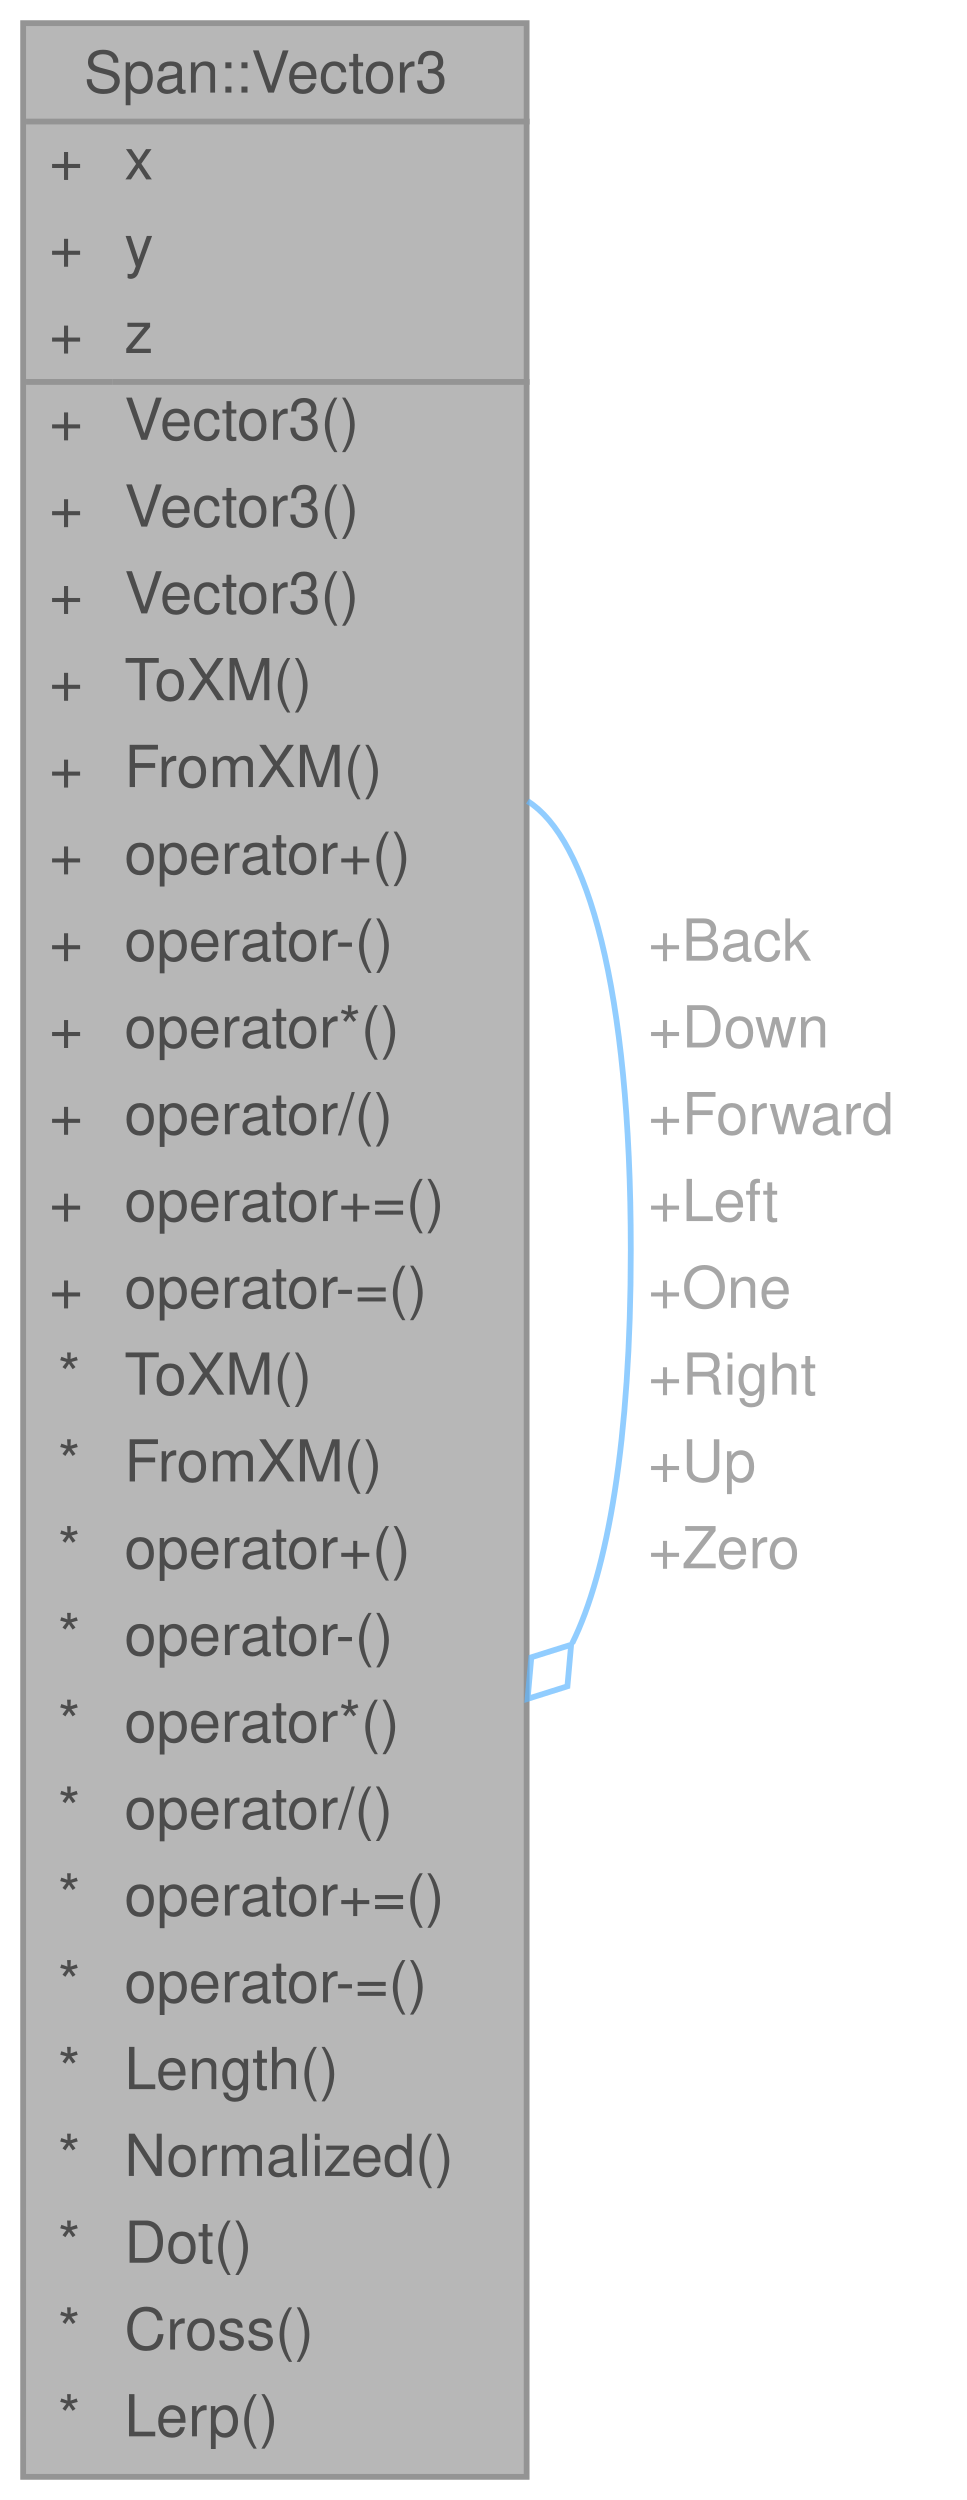
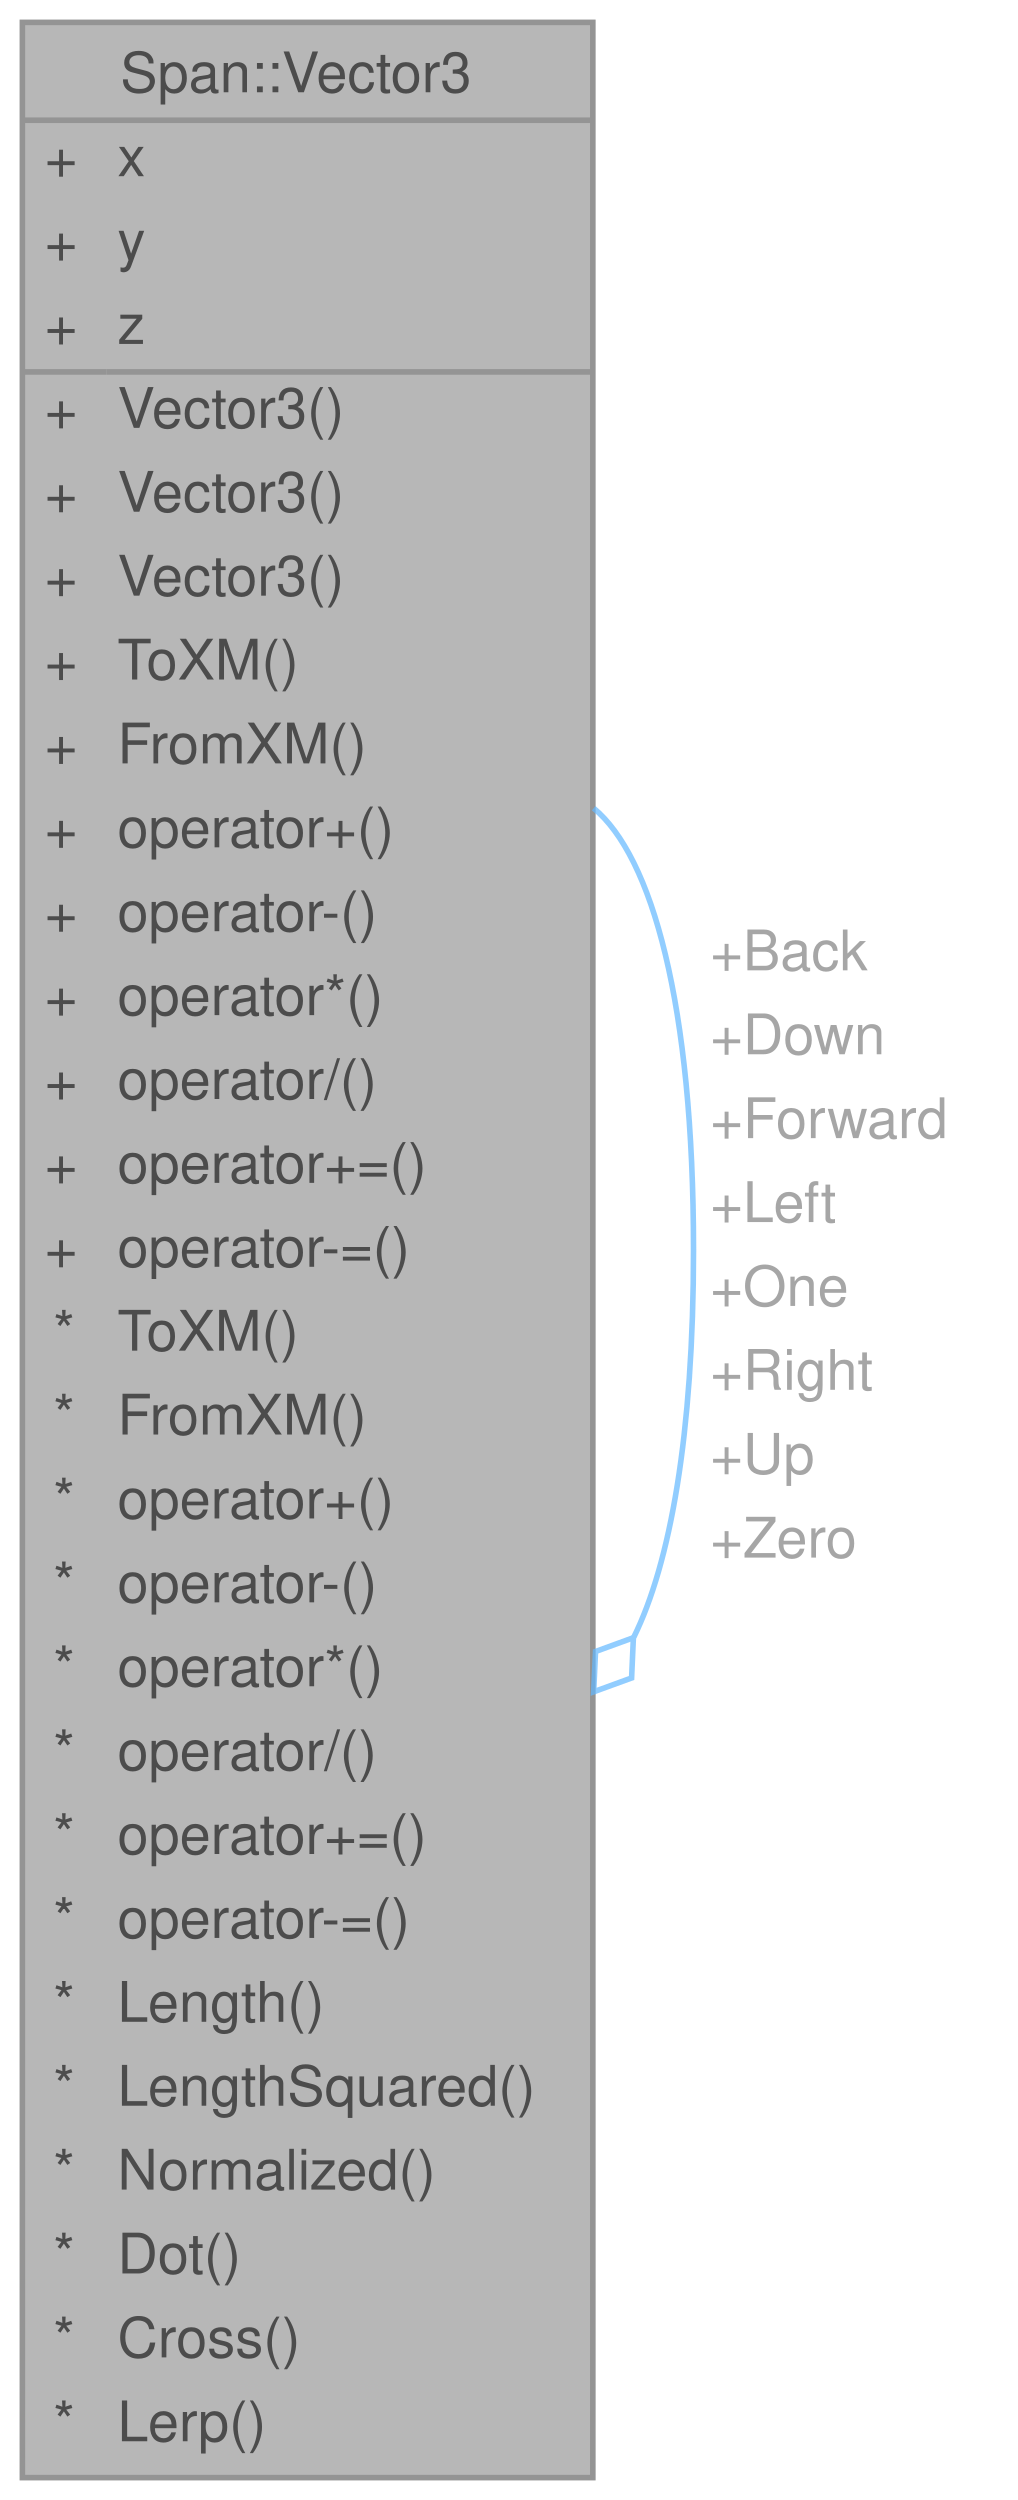
- <svg xmlns="http://www.w3.org/2000/svg" xmlns:xlink="http://www.w3.org/1999/xlink" width="167pt" height="432pt" viewBox="0.00 0.00 167.00 432.00">
+ <svg xmlns="http://www.w3.org/2000/svg" xmlns:xlink="http://www.w3.org/1999/xlink" width="182pt" height="447pt" viewBox="0.00 0.00 182.00 447.00">
  <svg id="main" version="1.1" xml:space="preserve">
    <style type="text/css">
.node, .edge {opacity: 0.7;}
.node.selected, .edge.selected {opacity: 1;}
.edge:hover path { stroke: red; }
.edge:hover polygon { stroke: red; fill: red; }
</style>
    <svg id="graph" class="graph">
-       <g id="graph0" class="graph" transform="scale(1 1) rotate(0) translate(4 428)">
+       <g id="graph0" class="graph" transform="scale(1 1) rotate(0) translate(4 443)">
        <g id="Node000001" class="node">
          <g id="a_Node000001">
            <a xlink:title="3次元ベクトル (float x, y, z) 位置、方向、スケールなどに使用されます。">
-               <polygon fill="#999999" stroke="transparent" points="87,-424 0,-424 0,0 87,0 87,-424" />
-               <text text-anchor="start" x="10.5" y="-412" font-family="Helvetica,sans-Serif" font-size="10.00">Span::Vector3</text>
-               <text text-anchor="start" x="4.5" y="-397" font-family="Helvetica,sans-Serif" font-size="10.00">+</text>
-               <text text-anchor="start" x="17.5" y="-397" font-family="Helvetica,sans-Serif" font-size="10.00">x</text>
-               <text text-anchor="start" x="4.5" y="-382" font-family="Helvetica,sans-Serif" font-size="10.00">+</text>
-               <text text-anchor="start" x="17.5" y="-382" font-family="Helvetica,sans-Serif" font-size="10.00">y</text>
-               <text text-anchor="start" x="4.5" y="-367" font-family="Helvetica,sans-Serif" font-size="10.00">+</text>
-               <text text-anchor="start" x="17.5" y="-367" font-family="Helvetica,sans-Serif" font-size="10.00">z</text>
-               <text text-anchor="start" x="4.5" y="-352" font-family="Helvetica,sans-Serif" font-size="10.00">+</text>
-               <text text-anchor="start" x="17.5" y="-352" font-family="Helvetica,sans-Serif" font-size="10.00">Vector3()</text>
-               <text text-anchor="start" x="4.5" y="-337" font-family="Helvetica,sans-Serif" font-size="10.00">+</text>
-               <text text-anchor="start" x="17.5" y="-337" font-family="Helvetica,sans-Serif" font-size="10.00">Vector3()</text>
-               <text text-anchor="start" x="4.5" y="-322" font-family="Helvetica,sans-Serif" font-size="10.00">+</text>
-               <text text-anchor="start" x="17.5" y="-322" font-family="Helvetica,sans-Serif" font-size="10.00">Vector3()</text>
-               <text text-anchor="start" x="4.5" y="-307" font-family="Helvetica,sans-Serif" font-size="10.00">+</text>
-               <text text-anchor="start" x="17.5" y="-307" font-family="Helvetica,sans-Serif" font-size="10.00">ToXM()</text>
-               <text text-anchor="start" x="4.5" y="-292" font-family="Helvetica,sans-Serif" font-size="10.00">+</text>
-               <text text-anchor="start" x="17.5" y="-292" font-family="Helvetica,sans-Serif" font-size="10.00">FromXM()</text>
-               <text text-anchor="start" x="4.5" y="-277" font-family="Helvetica,sans-Serif" font-size="10.00">+</text>
-               <text text-anchor="start" x="17.5" y="-277" font-family="Helvetica,sans-Serif" font-size="10.00">operator+()</text>
-               <text text-anchor="start" x="4.5" y="-262" font-family="Helvetica,sans-Serif" font-size="10.00">+</text>
-               <text text-anchor="start" x="17.5" y="-262" font-family="Helvetica,sans-Serif" font-size="10.00">operator-()</text>
-               <text text-anchor="start" x="4.5" y="-247" font-family="Helvetica,sans-Serif" font-size="10.00">+</text>
-               <text text-anchor="start" x="17.5" y="-247" font-family="Helvetica,sans-Serif" font-size="10.00">operator*()</text>
-               <text text-anchor="start" x="4.5" y="-232" font-family="Helvetica,sans-Serif" font-size="10.00">+</text>
-               <text text-anchor="start" x="17.5" y="-232" font-family="Helvetica,sans-Serif" font-size="10.00">operator/()</text>
-               <text text-anchor="start" x="4.5" y="-217" font-family="Helvetica,sans-Serif" font-size="10.00">+</text>
-               <text text-anchor="start" x="17.5" y="-217" font-family="Helvetica,sans-Serif" font-size="10.00">operator+=()</text>
-               <text text-anchor="start" x="4.5" y="-202" font-family="Helvetica,sans-Serif" font-size="10.00">+</text>
-               <text text-anchor="start" x="17.5" y="-202" font-family="Helvetica,sans-Serif" font-size="10.00">operator-=()</text>
-               <text text-anchor="start" x="6" y="-187" font-family="Helvetica,sans-Serif" font-size="10.00">*</text>
-               <text text-anchor="start" x="17.5" y="-187" font-family="Helvetica,sans-Serif" font-size="10.00">ToXM()</text>
-               <text text-anchor="start" x="6" y="-172" font-family="Helvetica,sans-Serif" font-size="10.00">*</text>
-               <text text-anchor="start" x="17.5" y="-172" font-family="Helvetica,sans-Serif" font-size="10.00">FromXM()</text>
-               <text text-anchor="start" x="6" y="-157" font-family="Helvetica,sans-Serif" font-size="10.00">*</text>
-               <text text-anchor="start" x="17.5" y="-157" font-family="Helvetica,sans-Serif" font-size="10.00">operator+()</text>
-               <text text-anchor="start" x="6" y="-142" font-family="Helvetica,sans-Serif" font-size="10.00">*</text>
-               <text text-anchor="start" x="17.5" y="-142" font-family="Helvetica,sans-Serif" font-size="10.00">operator-()</text>
-               <text text-anchor="start" x="6" y="-127" font-family="Helvetica,sans-Serif" font-size="10.00">*</text>
-               <text text-anchor="start" x="17.5" y="-127" font-family="Helvetica,sans-Serif" font-size="10.00">operator*()</text>
-               <text text-anchor="start" x="6" y="-112" font-family="Helvetica,sans-Serif" font-size="10.00">*</text>
-               <text text-anchor="start" x="17.5" y="-112" font-family="Helvetica,sans-Serif" font-size="10.00">operator/()</text>
-               <text text-anchor="start" x="6" y="-97" font-family="Helvetica,sans-Serif" font-size="10.00">*</text>
-               <text text-anchor="start" x="17.5" y="-97" font-family="Helvetica,sans-Serif" font-size="10.00">operator+=()</text>
-               <text text-anchor="start" x="6" y="-82" font-family="Helvetica,sans-Serif" font-size="10.00">*</text>
-               <text text-anchor="start" x="17.5" y="-82" font-family="Helvetica,sans-Serif" font-size="10.00">operator-=()</text>
-               <text text-anchor="start" x="6" y="-67" font-family="Helvetica,sans-Serif" font-size="10.00">*</text>
-               <text text-anchor="start" x="17.5" y="-67" font-family="Helvetica,sans-Serif" font-size="10.00">Length()</text>
-               <text text-anchor="start" x="6" y="-52" font-family="Helvetica,sans-Serif" font-size="10.00">*</text>
-               <text text-anchor="start" x="17.5" y="-52" font-family="Helvetica,sans-Serif" font-size="10.00">Normalized()</text>
-               <text text-anchor="start" x="6" y="-37" font-family="Helvetica,sans-Serif" font-size="10.00">*</text>
-               <text text-anchor="start" x="17.5" y="-37" font-family="Helvetica,sans-Serif" font-size="10.00">Dot()</text>
-               <text text-anchor="start" x="6" y="-22" font-family="Helvetica,sans-Serif" font-size="10.00">*</text>
-               <text text-anchor="start" x="17.5" y="-22" font-family="Helvetica,sans-Serif" font-size="10.00">Cross()</text>
-               <text text-anchor="start" x="6" y="-7" font-family="Helvetica,sans-Serif" font-size="10.00">*</text>
-               <text text-anchor="start" x="17.5" y="-7" font-family="Helvetica,sans-Serif" font-size="10.00">Lerp()</text>
-               <polygon fill="#666666" stroke="#666666" points="0.5,-407 0.5,-407 87.5,-407 87.5,-407 0.5,-407" />
-               <polygon fill="#666666" stroke="#666666" points="0.5,-362 0.5,-362 15.5,-362 15.5,-362 0.5,-362" />
-               <polygon fill="#666666" stroke="#666666" points="15.5,-362 15.5,-362 87.5,-362 87.5,-362 15.5,-362" />
-               <polygon fill="none" stroke="#666666" points="0,0 0,-424 87,-424 87,0 0,0" />
+               <polygon fill="#999999" stroke="transparent" points="102,-439 0,-439 0,0 102,0 102,-439" />
+               <text text-anchor="start" x="17.5" y="-426.5" font-family="Helvetica,sans-Serif" font-size="10.00">Span::Vector3</text>
+               <text text-anchor="start" x="4" y="-411.5" font-family="Helvetica,sans-Serif" font-size="10.00">+</text>
+               <text text-anchor="start" x="17" y="-411.5" font-family="Helvetica,sans-Serif" font-size="10.00">x</text>
+               <text text-anchor="start" x="4" y="-396.5" font-family="Helvetica,sans-Serif" font-size="10.00">+</text>
+               <text text-anchor="start" x="17" y="-396.5" font-family="Helvetica,sans-Serif" font-size="10.00">y</text>
+               <text text-anchor="start" x="4" y="-381.5" font-family="Helvetica,sans-Serif" font-size="10.00">+</text>
+               <text text-anchor="start" x="17" y="-381.5" font-family="Helvetica,sans-Serif" font-size="10.00">z</text>
+               <text text-anchor="start" x="4" y="-366.5" font-family="Helvetica,sans-Serif" font-size="10.00">+</text>
+               <text text-anchor="start" x="17" y="-366.5" font-family="Helvetica,sans-Serif" font-size="10.00">Vector3()</text>
+               <text text-anchor="start" x="4" y="-351.5" font-family="Helvetica,sans-Serif" font-size="10.00">+</text>
+               <text text-anchor="start" x="17" y="-351.5" font-family="Helvetica,sans-Serif" font-size="10.00">Vector3()</text>
+               <text text-anchor="start" x="4" y="-336.5" font-family="Helvetica,sans-Serif" font-size="10.00">+</text>
+               <text text-anchor="start" x="17" y="-336.5" font-family="Helvetica,sans-Serif" font-size="10.00">Vector3()</text>
+               <text text-anchor="start" x="4" y="-321.5" font-family="Helvetica,sans-Serif" font-size="10.00">+</text>
+               <text text-anchor="start" x="17" y="-321.5" font-family="Helvetica,sans-Serif" font-size="10.00">ToXM()</text>
+               <text text-anchor="start" x="4" y="-306.5" font-family="Helvetica,sans-Serif" font-size="10.00">+</text>
+               <text text-anchor="start" x="17" y="-306.5" font-family="Helvetica,sans-Serif" font-size="10.00">FromXM()</text>
+               <text text-anchor="start" x="4" y="-291.5" font-family="Helvetica,sans-Serif" font-size="10.00">+</text>
+               <text text-anchor="start" x="17" y="-291.5" font-family="Helvetica,sans-Serif" font-size="10.00">operator+()</text>
+               <text text-anchor="start" x="4" y="-276.5" font-family="Helvetica,sans-Serif" font-size="10.00">+</text>
+               <text text-anchor="start" x="17" y="-276.5" font-family="Helvetica,sans-Serif" font-size="10.00">operator-()</text>
+               <text text-anchor="start" x="4" y="-261.5" font-family="Helvetica,sans-Serif" font-size="10.00">+</text>
+               <text text-anchor="start" x="17" y="-261.5" font-family="Helvetica,sans-Serif" font-size="10.00">operator*()</text>
+               <text text-anchor="start" x="4" y="-246.5" font-family="Helvetica,sans-Serif" font-size="10.00">+</text>
+               <text text-anchor="start" x="17" y="-246.5" font-family="Helvetica,sans-Serif" font-size="10.00">operator/()</text>
+               <text text-anchor="start" x="4" y="-231.5" font-family="Helvetica,sans-Serif" font-size="10.00">+</text>
+               <text text-anchor="start" x="17" y="-231.5" font-family="Helvetica,sans-Serif" font-size="10.00">operator+=()</text>
+               <text text-anchor="start" x="4" y="-216.5" font-family="Helvetica,sans-Serif" font-size="10.00">+</text>
+               <text text-anchor="start" x="17" y="-216.5" font-family="Helvetica,sans-Serif" font-size="10.00">operator-=()</text>
+               <text text-anchor="start" x="5.5" y="-201.5" font-family="Helvetica,sans-Serif" font-size="10.00">*</text>
+               <text text-anchor="start" x="17" y="-201.5" font-family="Helvetica,sans-Serif" font-size="10.00">ToXM()</text>
+               <text text-anchor="start" x="5.5" y="-186.5" font-family="Helvetica,sans-Serif" font-size="10.00">*</text>
+               <text text-anchor="start" x="17" y="-186.5" font-family="Helvetica,sans-Serif" font-size="10.00">FromXM()</text>
+               <text text-anchor="start" x="5.5" y="-171.5" font-family="Helvetica,sans-Serif" font-size="10.00">*</text>
+               <text text-anchor="start" x="17" y="-171.5" font-family="Helvetica,sans-Serif" font-size="10.00">operator+()</text>
+               <text text-anchor="start" x="5.5" y="-156.5" font-family="Helvetica,sans-Serif" font-size="10.00">*</text>
+               <text text-anchor="start" x="17" y="-156.5" font-family="Helvetica,sans-Serif" font-size="10.00">operator-()</text>
+               <text text-anchor="start" x="5.5" y="-141.5" font-family="Helvetica,sans-Serif" font-size="10.00">*</text>
+               <text text-anchor="start" x="17" y="-141.5" font-family="Helvetica,sans-Serif" font-size="10.00">operator*()</text>
+               <text text-anchor="start" x="5.5" y="-126.5" font-family="Helvetica,sans-Serif" font-size="10.00">*</text>
+               <text text-anchor="start" x="17" y="-126.5" font-family="Helvetica,sans-Serif" font-size="10.00">operator/()</text>
+               <text text-anchor="start" x="5.5" y="-111.5" font-family="Helvetica,sans-Serif" font-size="10.00">*</text>
+               <text text-anchor="start" x="17" y="-111.5" font-family="Helvetica,sans-Serif" font-size="10.00">operator+=()</text>
+               <text text-anchor="start" x="5.5" y="-96.5" font-family="Helvetica,sans-Serif" font-size="10.00">*</text>
+               <text text-anchor="start" x="17" y="-96.5" font-family="Helvetica,sans-Serif" font-size="10.00">operator-=()</text>
+               <text text-anchor="start" x="5.5" y="-81.5" font-family="Helvetica,sans-Serif" font-size="10.00">*</text>
+               <text text-anchor="start" x="17" y="-81.5" font-family="Helvetica,sans-Serif" font-size="10.00">Length()</text>
+               <text text-anchor="start" x="5.5" y="-66.5" font-family="Helvetica,sans-Serif" font-size="10.00">*</text>
+               <text text-anchor="start" x="17" y="-66.5" font-family="Helvetica,sans-Serif" font-size="10.00">LengthSquared()</text>
+               <text text-anchor="start" x="5.5" y="-51.5" font-family="Helvetica,sans-Serif" font-size="10.00">*</text>
+               <text text-anchor="start" x="17" y="-51.5" font-family="Helvetica,sans-Serif" font-size="10.00">Normalized()</text>
+               <text text-anchor="start" x="5.5" y="-36.5" font-family="Helvetica,sans-Serif" font-size="10.00">*</text>
+               <text text-anchor="start" x="17" y="-36.5" font-family="Helvetica,sans-Serif" font-size="10.00">Dot()</text>
+               <text text-anchor="start" x="5.5" y="-21.5" font-family="Helvetica,sans-Serif" font-size="10.00">*</text>
+               <text text-anchor="start" x="17" y="-21.5" font-family="Helvetica,sans-Serif" font-size="10.00">Cross()</text>
+               <text text-anchor="start" x="5.5" y="-6.5" font-family="Helvetica,sans-Serif" font-size="10.00">*</text>
+               <text text-anchor="start" x="17" y="-6.5" font-family="Helvetica,sans-Serif" font-size="10.00">Lerp()</text>
+               <polygon fill="#666666" stroke="#666666" points="0,-421.5 0,-421.5 102,-421.5 102,-421.5 0,-421.5" />
+               <polygon fill="#666666" stroke="#666666" points="0,-376.5 0,-376.5 15,-376.5 15,-376.5 0,-376.5" />
+               <polygon fill="#666666" stroke="#666666" points="15,-376.5 15,-376.5 102,-376.5 102,-376.5 15,-376.5" />
+               <polygon fill="none" stroke="#666666" points="0,0 0,-439 102,-439 102,0 0,0" />
            </a>
          </g>
        </g>
        <g id="edge1_Node000001_Node000001" class="edge">
          <g id="a_edge1_Node000001_Node000001">
            <a xlink:title=" ">
-               <path fill="none" stroke="#63b8ff" d="M87.17,-289.56C97.43,-283.19 105,-257.33 105,-212 105,-179.06 101,-156.41 94.88,-144.04" />
-               <polygon fill="none" stroke="#63b8ff" points="94.69,-143.79 87.81,-141.62 87.17,-134.44 94.05,-136.61 94.69,-143.79" />
+               <path fill="none" stroke="#63b8ff" d="M102.15,-298.49C112.55,-289.89 120,-263.56 120,-219.5 120,-186.46 115.81,-163.39 109.33,-150.29" />
+               <polygon fill="none" stroke="#63b8ff" points="109.25,-150.18 102.48,-147.71 102.15,-140.51 108.93,-142.98 109.25,-150.18" />
            </a>
          </g>
-           <text text-anchor="start" x="108" y="-262" font-family="Helvetica,sans-Serif" font-size="10.00" fill="grey">+Back</text>
-           <text text-anchor="start" x="108" y="-247" font-family="Helvetica,sans-Serif" font-size="10.00" fill="grey">+Down</text>
-           <text text-anchor="start" x="108" y="-232" font-family="Helvetica,sans-Serif" font-size="10.00" fill="grey">+Forward</text>
-           <text text-anchor="start" x="108" y="-217" font-family="Helvetica,sans-Serif" font-size="10.00" fill="grey">+Left</text>
-           <text text-anchor="start" x="108" y="-202" font-family="Helvetica,sans-Serif" font-size="10.00" fill="grey">+One</text>
-           <text text-anchor="start" x="108" y="-187" font-family="Helvetica,sans-Serif" font-size="10.00" fill="grey">+Right</text>
-           <text text-anchor="start" x="108" y="-172" font-family="Helvetica,sans-Serif" font-size="10.00" fill="grey">+Up</text>
-           <text text-anchor="start" x="108" y="-157" font-family="Helvetica,sans-Serif" font-size="10.00" fill="grey">+Zero</text>
+           <text text-anchor="start" x="123" y="-269.5" font-family="Helvetica,sans-Serif" font-size="10.00" fill="grey">+Back</text>
+           <text text-anchor="start" x="123" y="-254.5" font-family="Helvetica,sans-Serif" font-size="10.00" fill="grey">+Down</text>
+           <text text-anchor="start" x="123" y="-239.5" font-family="Helvetica,sans-Serif" font-size="10.00" fill="grey">+Forward</text>
+           <text text-anchor="start" x="123" y="-224.5" font-family="Helvetica,sans-Serif" font-size="10.00" fill="grey">+Left</text>
+           <text text-anchor="start" x="123" y="-209.5" font-family="Helvetica,sans-Serif" font-size="10.00" fill="grey">+One</text>
+           <text text-anchor="start" x="123" y="-194.5" font-family="Helvetica,sans-Serif" font-size="10.00" fill="grey">+Right</text>
+           <text text-anchor="start" x="123" y="-179.5" font-family="Helvetica,sans-Serif" font-size="10.00" fill="grey">+Up</text>
+           <text text-anchor="start" x="123" y="-164.5" font-family="Helvetica,sans-Serif" font-size="10.00" fill="grey">+Zero</text>
        </g>
      </g>
    </svg>
  </svg>
  <style type="text/css">

[data-mouse-over-selected='false'] { opacity: 0.7; }
[data-mouse-over-selected='true']  { opacity: 1.0; }

</style>
</svg>
